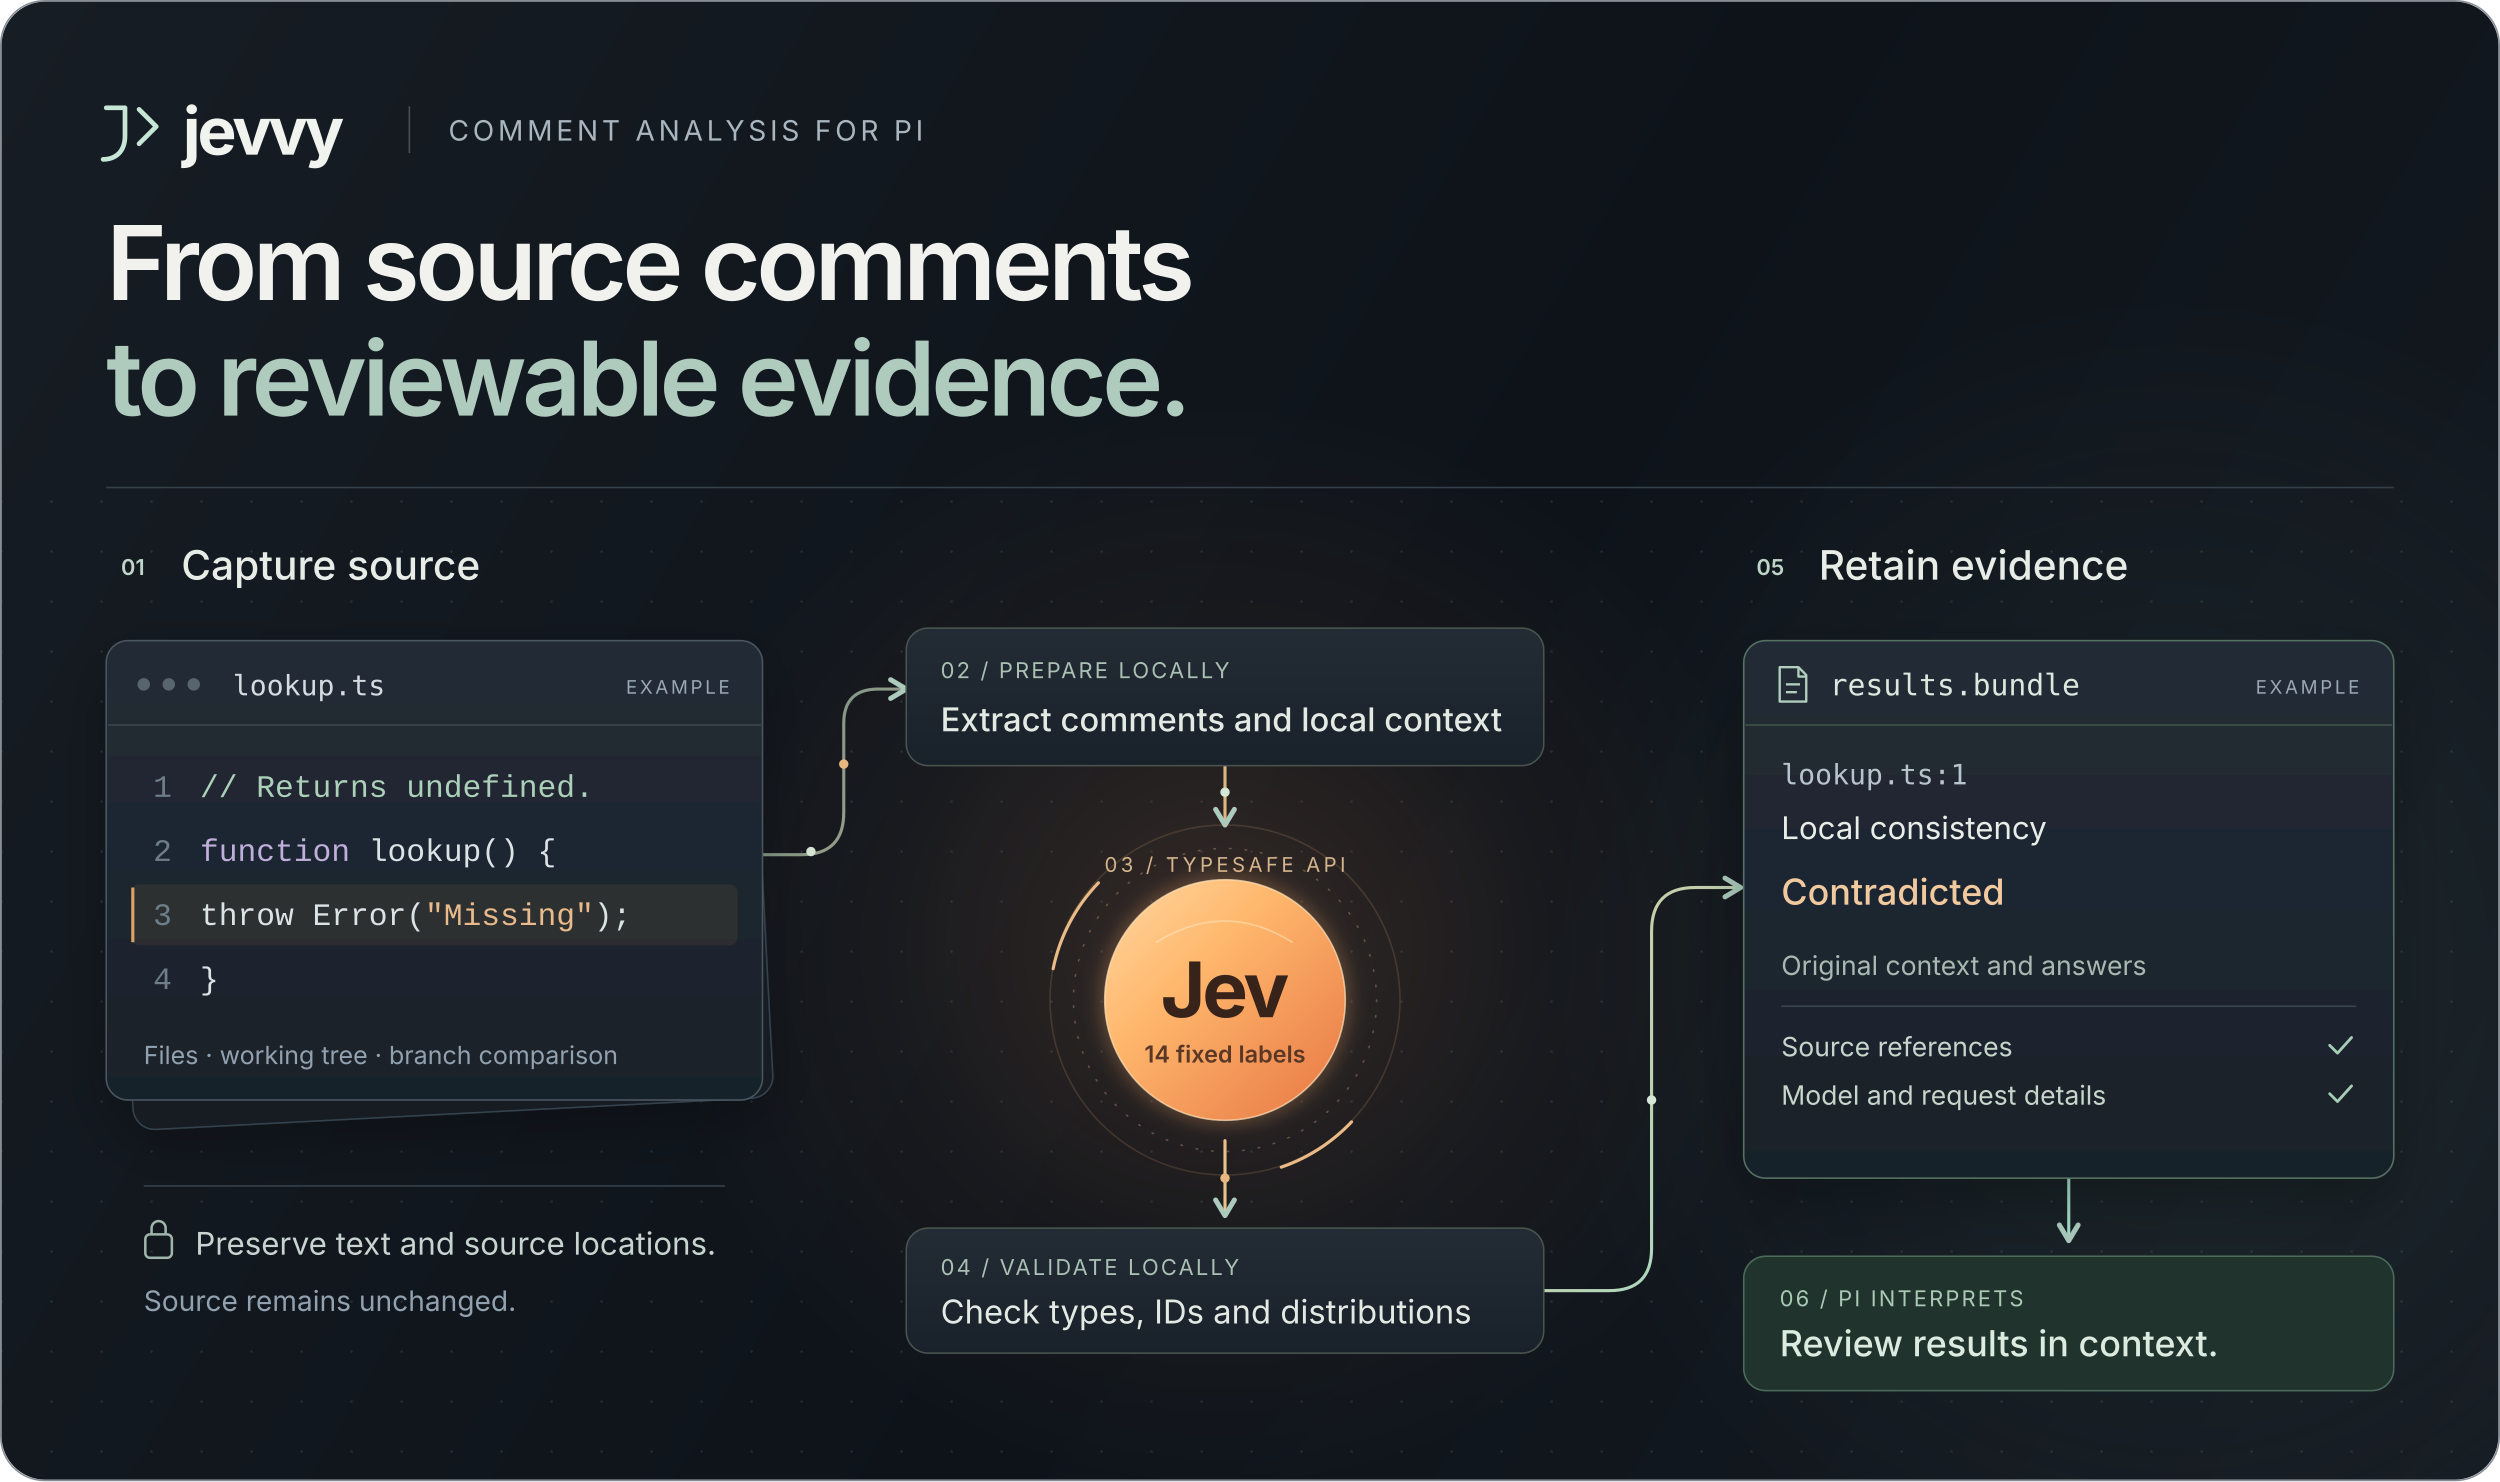
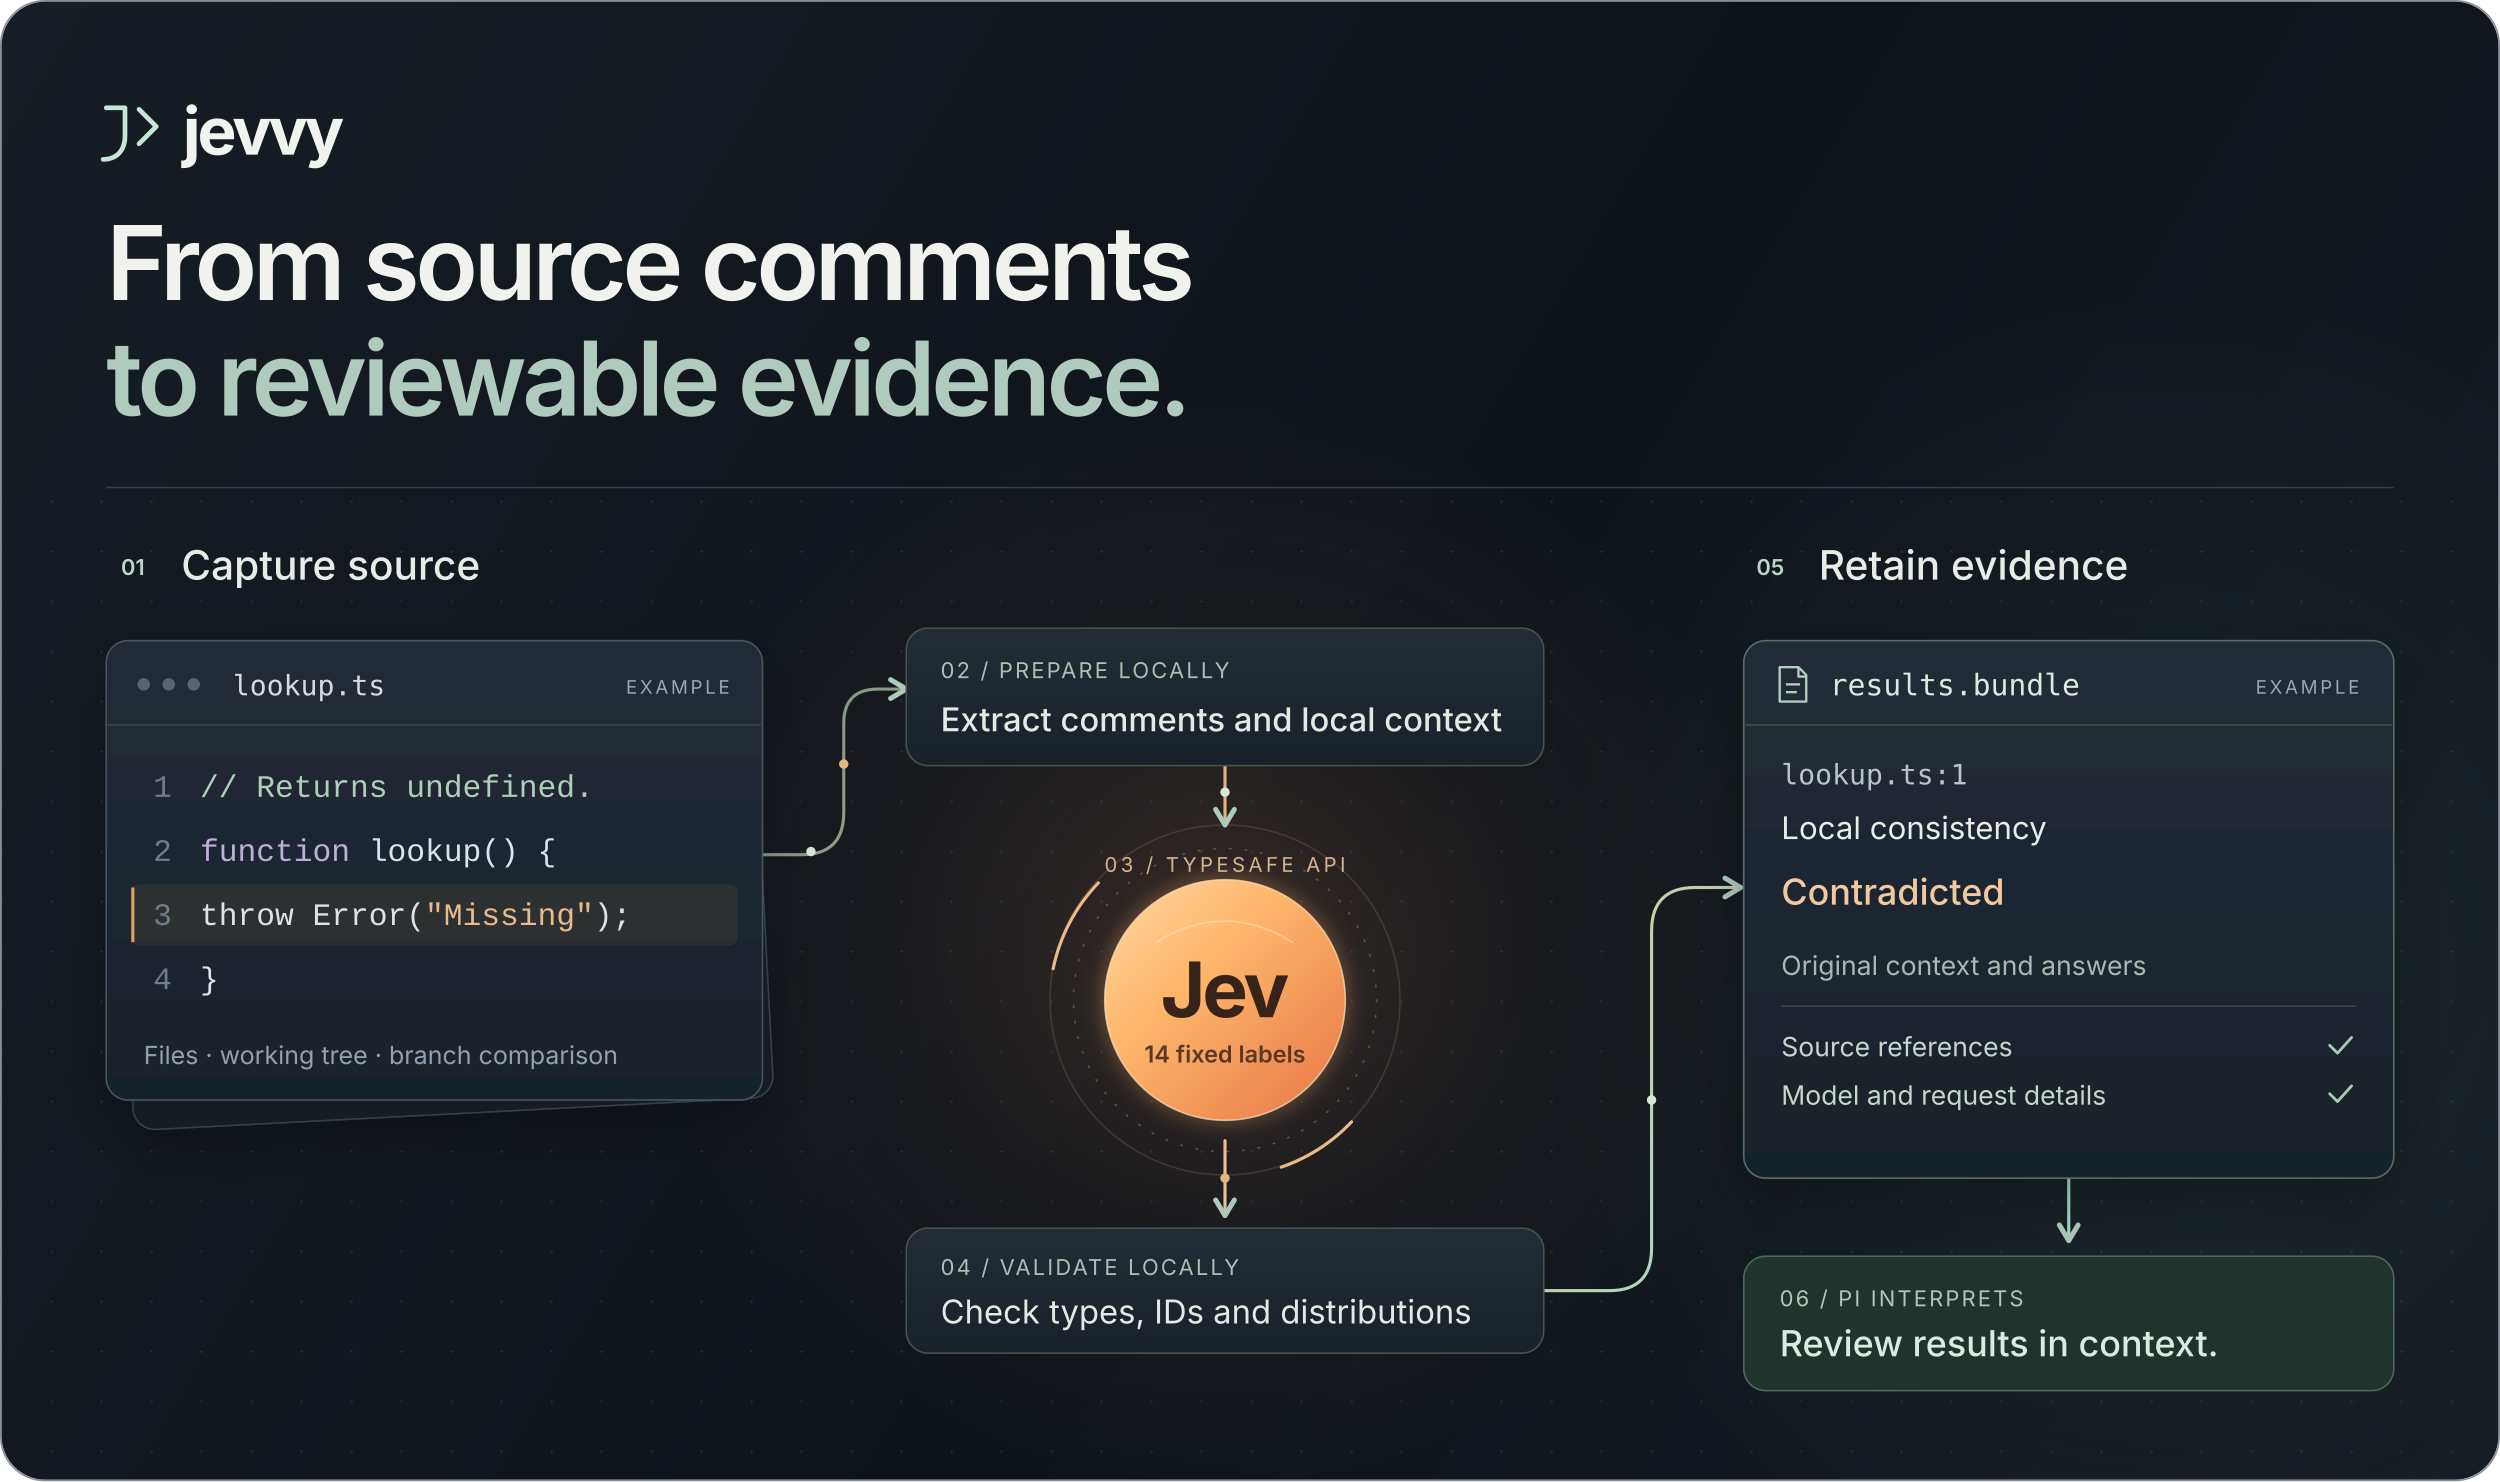
<svg xmlns="http://www.w3.org/2000/svg" width="1600" height="948" viewBox="0 0 1600 948" fill="none" role="img" aria-labelledby="title desc">
  <defs>
    <linearGradient id="canvas" x1="0" y1="0" x2="1600" y2="948" gradientUnits="userSpaceOnUse">
      <stop stop-color="#171d24" />
      <stop offset=".54" stop-color="#0e131a" />
      <stop offset="1" stop-color="#151b22" />
    </linearGradient>
    <linearGradient id="panel" x1="0" y1="0" x2="0" y2="1">
      <stop stop-color="#232b35" />
      <stop offset="1" stop-color="#19212a" />
    </linearGradient>
    <linearGradient id="core" x1="690" y1="534" x2="860" y2="710" gradientUnits="userSpaceOnUse">
      <stop stop-color="#ffe4b9" />
      <stop offset=".46" stop-color="#ffb86d" />
      <stop offset="1" stop-color="#e87845" />
    </linearGradient>
    <linearGradient id="wire" x1="490" y1="470" x2="1120" y2="800" gradientUnits="userSpaceOnUse">
      <stop stop-color="#799488" />
      <stop offset=".48" stop-color="#f5bc82" />
      <stop offset="1" stop-color="#a5dbc6" />
    </linearGradient>
    <radialGradient id="aura">
      <stop stop-color="#ed9659" stop-opacity=".17" />
      <stop offset=".6" stop-color="#ed9659" stop-opacity=".04" />
      <stop offset="1" stop-color="#ed9659" stop-opacity="0" />
    </radialGradient>
    <radialGradient id="wash">
      <stop stop-color="#83bea8" stop-opacity=".09" />
      <stop offset="1" stop-color="#83bea8" stop-opacity="0" />
    </radialGradient>
    <pattern id="grid" width="32" height="32" patternUnits="userSpaceOnUse">
      <circle cx="1" cy="1" r=".8" fill="#9ba9b6" opacity=".16" />
    </pattern>
    <filter id="shadow" x="-30%" y="-30%" width="160%" height="170%">
      <feDropShadow dx="0" dy="14" stdDeviation="18" flood-color="#000" flood-opacity=".24" />
    </filter>
    <filter id="glow" x="-100%" y="-100%" width="300%" height="300%">
      <feGaussianBlur stdDeviation="5" />
    </filter>
    <marker id="arrow" markerWidth="9" markerHeight="9" refX="6" refY="4" orient="auto">
      <path d="m1 1 5 3-5 3" stroke="#accbbc" stroke-width="1.6" stroke-linecap="round" stroke-linejoin="round" />
    </marker>
    <clipPath id="frame">
      <rect x="1" y="1" width="1598" height="946" rx="28" />
    </clipPath>
  </defs>
  <g clip-path="url(#frame)">
    <rect width="1600" height="948" fill="url(#canvas)" />
    <rect y="316" width="1600" height="614" fill="url(#grid)" />
    <ellipse cx="780" cy="606" rx="360" ry="350" fill="url(#aura)" />
    <ellipse cx="1390" cy="620" rx="400" ry="440" fill="url(#wash)" />
    <g font-family="Inter, -apple-system, BlinkMacSystemFont, 'Segoe UI', Arial, sans-serif">
      <g transform="translate(68 62)" stroke="#c6e7d6" stroke-width="3" stroke-linecap="round" stroke-linejoin="round">
        <path d="M0 7h12v18c0 10-6 15-14 15" />
        <path d="m21 8 11 11-11 11" />
      </g>
      <text x="117" y="99" font-size="42" font-weight="650" letter-spacing="-2" fill="#f0f3ee">jevvy</text>
-       <path d="M262 68v30" stroke="#46515a" />
-       <text x="287" y="90" font-size="18" letter-spacing="2.4" fill="#a9b5bf">COMMENT ANALYSIS FOR PI</text>
      <text x="68" y="192" font-size="66" font-weight="600" letter-spacing="-2.8" fill="#f1f2ed">From source comments</text>
      <text x="68" y="266" font-size="66" font-weight="600" letter-spacing="-2.8" fill="#aecbbd">to reviewable evidence.</text>
      <path d="M68 312H1532" stroke="#36404b" />
      <g stroke="url(#wire)" stroke-width="2" stroke-linecap="round" marker-end="url(#arrow)">
        <path d="M488 547h25q27 0 27-27v-57q0-22 22-22h18" />
        <path d="M784 490v38" />
        <path d="M784 730v48" />
        <path d="M988 826h42q27 0 27-27V596q0-28 28-28h29" />
        <path d="M1324 754v40" />
      </g>
      <g fill="#d7e7d6">
        <circle cx="519" cy="545" r="3" />
        <circle cx="784" cy="507" r="3" />
        <circle cx="1057" cy="704" r="3" />
      </g>
      <g fill="#e6b780">
        <circle cx="784" cy="754" r="3" />
        <circle cx="540" cy="489" r="3" />
      </g>
      <text x="85" y="368" text-anchor="middle" font-size="14" font-weight="600" fill="#bcd5c6">01</text>
      <text x="116" y="371" font-size="26" font-weight="550" fill="#e7ece7">Capture source</text>
      <g filter="url(#shadow)">
        <rect x="78" y="423" width="410" height="290" rx="14" fill="#121b23" stroke="#34434d" transform="rotate(-3 283 568)" />
        <rect x="68" y="410" width="420" height="294" rx="14" fill="url(#panel)" stroke="#4a5660" />
      </g>
      <path d="M69 464h418" stroke="#3b4651" />
      <g fill="#58646e">
        <circle cx="92" cy="438" r="4" />
        <circle cx="108" cy="438" r="4" />
        <circle cx="124" cy="438" r="4" />
      </g>
      <text x="149" y="445" font-size="18" font-family="'SFMono-Regular', Consolas, monospace" fill="#d4dce1">lookup.ts</text>
      <text x="467" y="444" text-anchor="end" font-size="12" letter-spacing="1.7" fill="#9aa8b3">EXAMPLE</text>
      <rect x="84" y="566" width="388" height="39" rx="5" fill="#d18c52" opacity=".1" />
      <path d="M85 568v35" stroke="#dca369" stroke-width="2" />
      <g font-family="'SFMono-Regular', Consolas, 'Liberation Mono', monospace" font-size="20">
        <g fill="#6d7d89" text-anchor="end">
          <text x="110" y="510">1</text>
          <text x="110" y="551">2</text>
          <text x="110" y="592">3</text>
          <text x="110" y="633">4</text>
        </g>
        <text x="128" y="510" fill="#acd1b9">// Returns undefined.</text>
        <text x="128" y="551" fill="#dce3e7">
          <tspan fill="#c0aedb">function</tspan> lookup() {</text>
        <text x="128" y="592" fill="#dce3e7">  throw Error(<tspan fill="#e9ba8b">"Missing"</tspan>);</text>
        <text x="128" y="633" fill="#dce3e7">}</text>
      </g>
      <text x="92" y="681" font-size="16" fill="#91a1af">Files · working tree · branch comparison</text>
-       <path d="M92 759h372" stroke="#35404a" />
-       <g transform="translate(93 784)" stroke="#9fb7ab" stroke-width="1.6">
-         <rect width="17" height="15" y="6" rx="3" />
-         <path d="M4 6V2a4.5 4.5 0 0 1 9 0v4" />
-       </g>
-       <text x="125" y="803" font-size="20" fill="#c7d4cf">Preserve text and source locations.</text>
-       <text x="92" y="839" font-size="18" fill="#91a1af">Source remains unchanged.</text>
      <rect x="580" y="402" width="408" height="88" rx="14" fill="url(#panel)" stroke="#48544d" />
      <text x="602" y="434" font-size="14" letter-spacing="1.4" fill="#a9c0b2">02 / PREPARE LOCALLY</text>
      <text x="602" y="468" font-size="21" font-weight="500" fill="#e3e9e3">Extract comments and local context</text>
      <text x="784" y="558" text-anchor="middle" font-size="13" letter-spacing="2.2" fill="#d6b58e">03 / TYPESAFE API</text>
      <circle cx="784" cy="640" r="112" stroke="#e5ab73" stroke-opacity=".17" />
      <circle cx="784" cy="640" r="97" stroke="#e5ab73" stroke-opacity=".35" stroke-dasharray="1 9" stroke-linecap="round" />
      <path d="M674 620a112 112 0 0 1 29-55M865 718a112 112 0 0 1-45 29" stroke="#ebbb87" stroke-width="2" stroke-linecap="round" />
      <circle cx="784" cy="640" r="81" fill="#e99f64" opacity=".25" filter="url(#glow)" />
      <circle cx="784" cy="640" r="77" fill="url(#core)" stroke="#ffe4b9" stroke-opacity=".7" />
      <path d="M740 603q44-27 87 0" stroke="#fff2d6" stroke-opacity=".45" stroke-linecap="round" />
      <text x="784" y="651" text-anchor="middle" font-size="49" font-weight="650" letter-spacing="-2" fill="#372319">Jev</text>
      <text x="784" y="680" text-anchor="middle" font-size="15" font-weight="600" fill="#5b3826">14 fixed labels</text>
      <rect x="580" y="786" width="408" height="80" rx="14" fill="url(#panel)" stroke="#48544d" />
      <text x="602" y="816" font-size="14" letter-spacing="1.4" fill="#a9c0b2">04 / VALIDATE LOCALLY</text>
      <text x="602" y="847" font-size="21" fill="#e3e9e3">Check types, IDs and distributions</text>
      <text x="1133" y="368" text-anchor="middle" font-size="14" font-weight="600" fill="#bcd5c6">05</text>
      <text x="1164" y="371" font-size="26" font-weight="550" fill="#e7ece7">Retain evidence</text>
      <g filter="url(#shadow)">
        <rect x="1116" y="410" width="416" height="344" rx="14" fill="url(#panel)" stroke="#547163" />
      </g>
      <path d="M1117 464h414" stroke="#3e5149" />
      <g transform="translate(1139 427)" stroke="#b2cfbe" stroke-width="1.5" stroke-linejoin="round">
        <path d="M0 0h12l5 5v17H0Z" />
        <path d="M12 0v6h5" />
        <path d="M4 11h9M4 16h7" />
      </g>
      <text x="1171" y="445" font-family="'SFMono-Regular', Consolas, monospace" font-size="19" fill="#dce8de">results.bundle</text>
      <text x="1510" y="444" text-anchor="end" font-size="12" letter-spacing="1.7" fill="#9aa8b3">EXAMPLE</text>
      <text x="1140" y="502" font-family="'SFMono-Regular', Consolas, monospace" font-size="18" fill="#b7c4ce">lookup.ts:1</text>
      <text x="1140" y="537" font-size="20" fill="#e8ede8">Local consistency</text>
      <text x="1140" y="579" font-size="23" font-weight="500" fill="#f1c99e">Contradicted</text>
      <text x="1140" y="624" font-size="17" fill="#a9b9b2">Original context and answers</text>
      <path d="M1140 644h368" stroke="#3a454e" />
      <g font-size="17" fill="#c6d6cb">
        <text x="1140" y="676">Source references</text>
        <text x="1140" y="707">Model and request details</text>
      </g>
      <g stroke="#a6cdb6" stroke-width="1.8" stroke-linecap="round" stroke-linejoin="round">
        <path d="m1491 669 5 5 9-10" />
        <path d="m1491 700 5 5 9-10" />
      </g>
      <rect x="1116" y="804" width="416" height="86" rx="14" fill="#20332d" stroke="#4d6b5b" />
      <text x="1139" y="836" font-size="14" letter-spacing="1.4" fill="#a9c9b5">06 / PI INTERPRETS</text>
      <text x="1139" y="868" font-size="23" font-weight="500" fill="#dcebe0">Review results in context.</text>
    </g>
  </g>
  <rect x=".5" y=".5" width="1599" height="947" rx="28" stroke="#45515b" stroke-opacity=".65" />
</svg>
